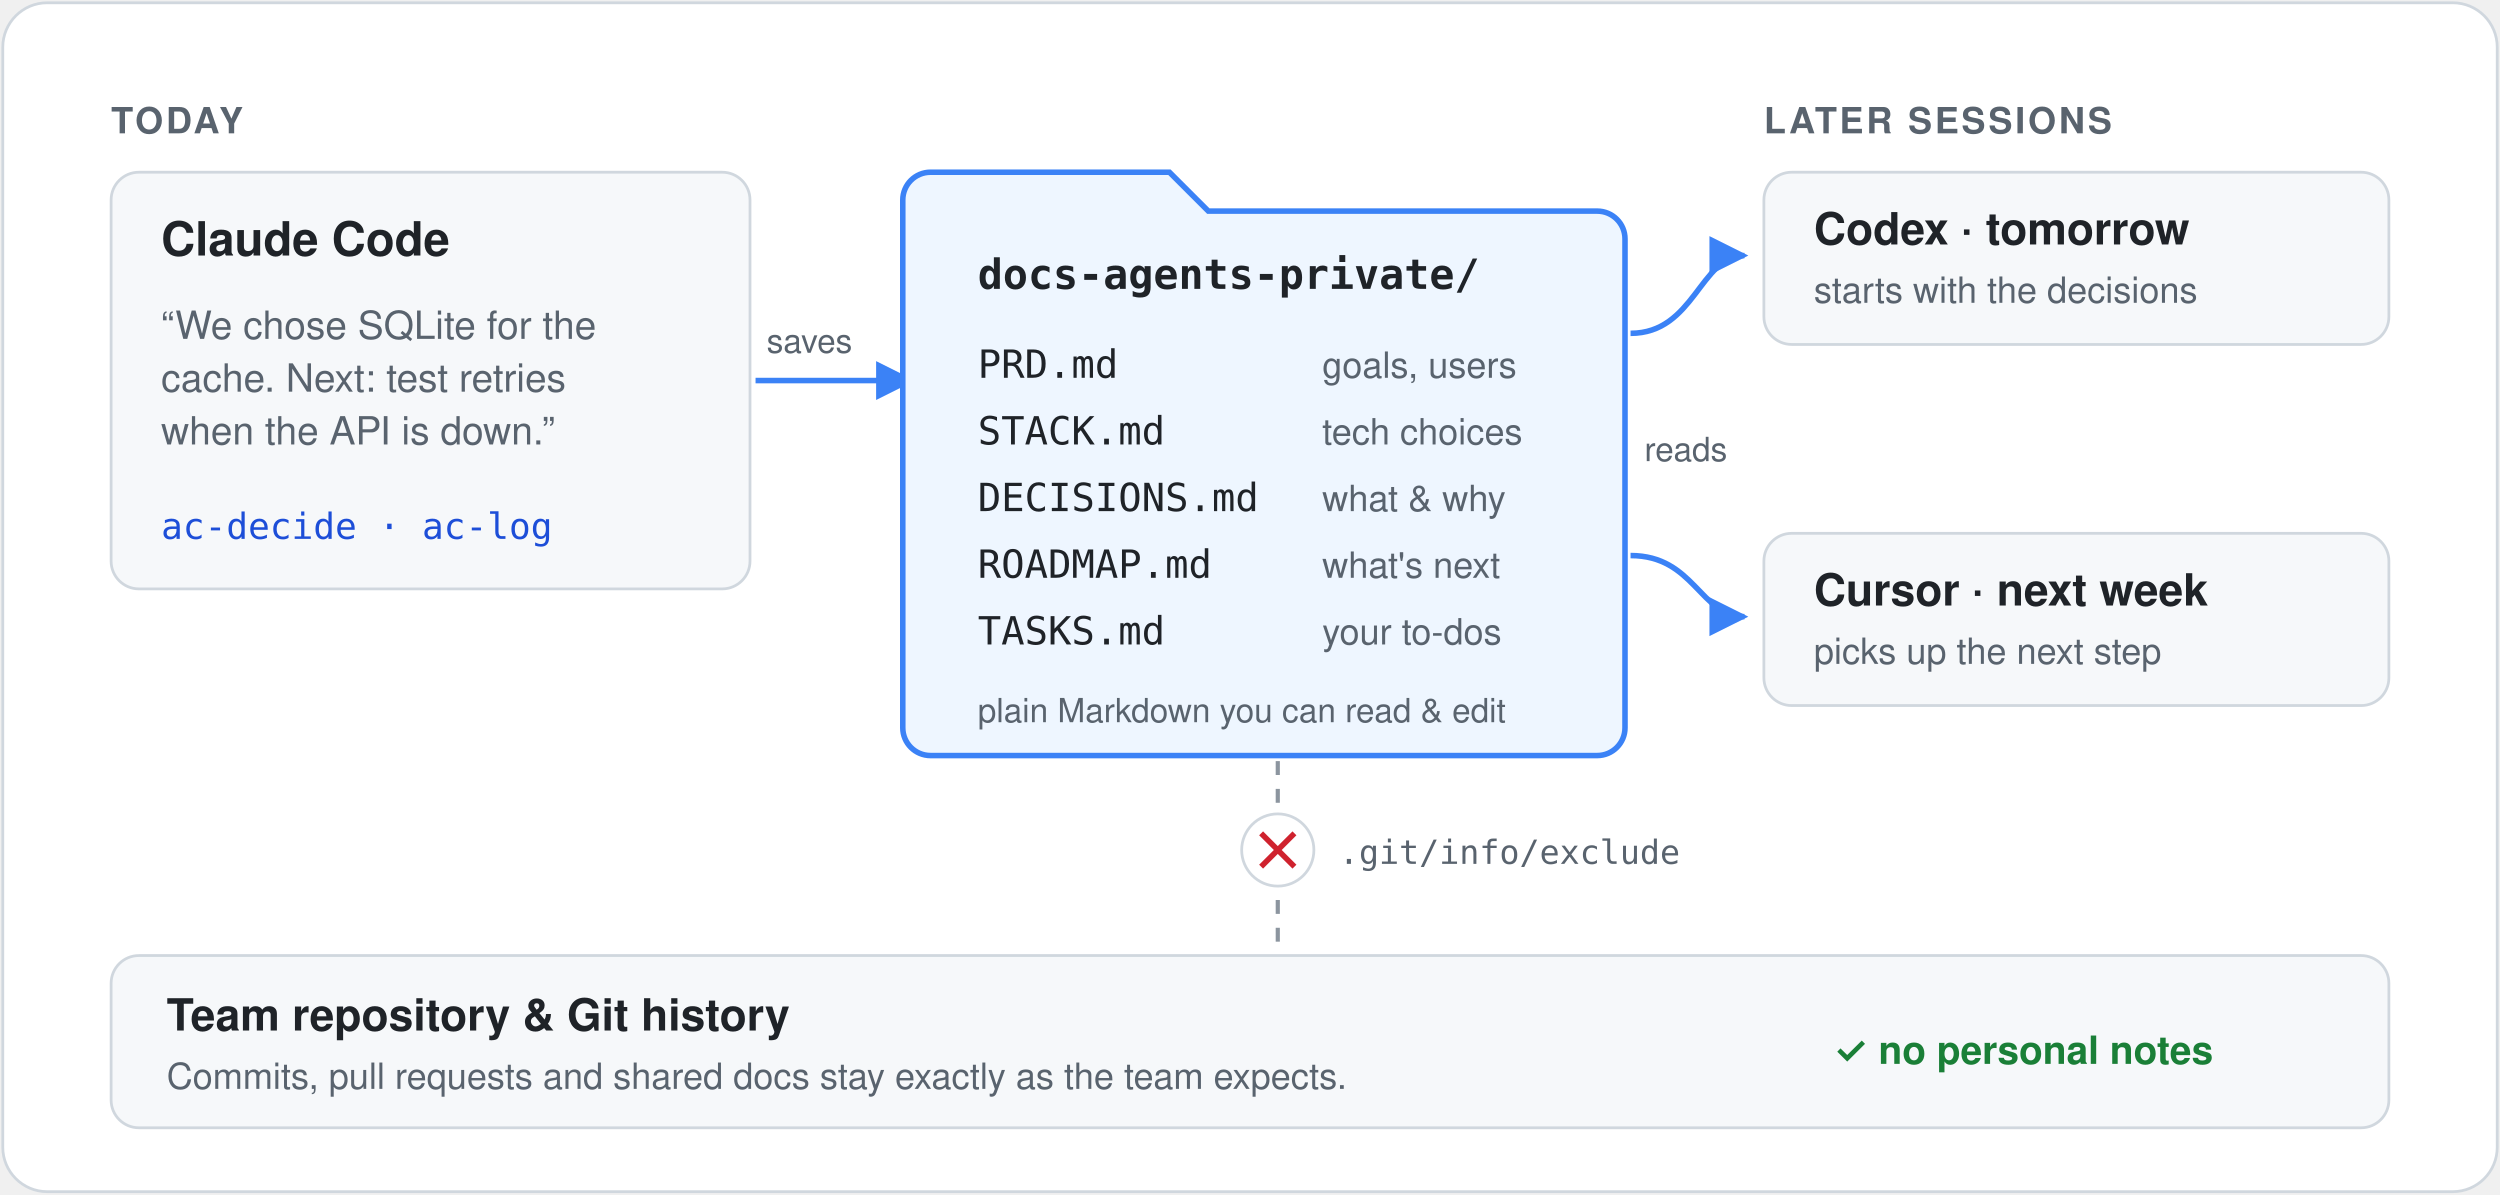
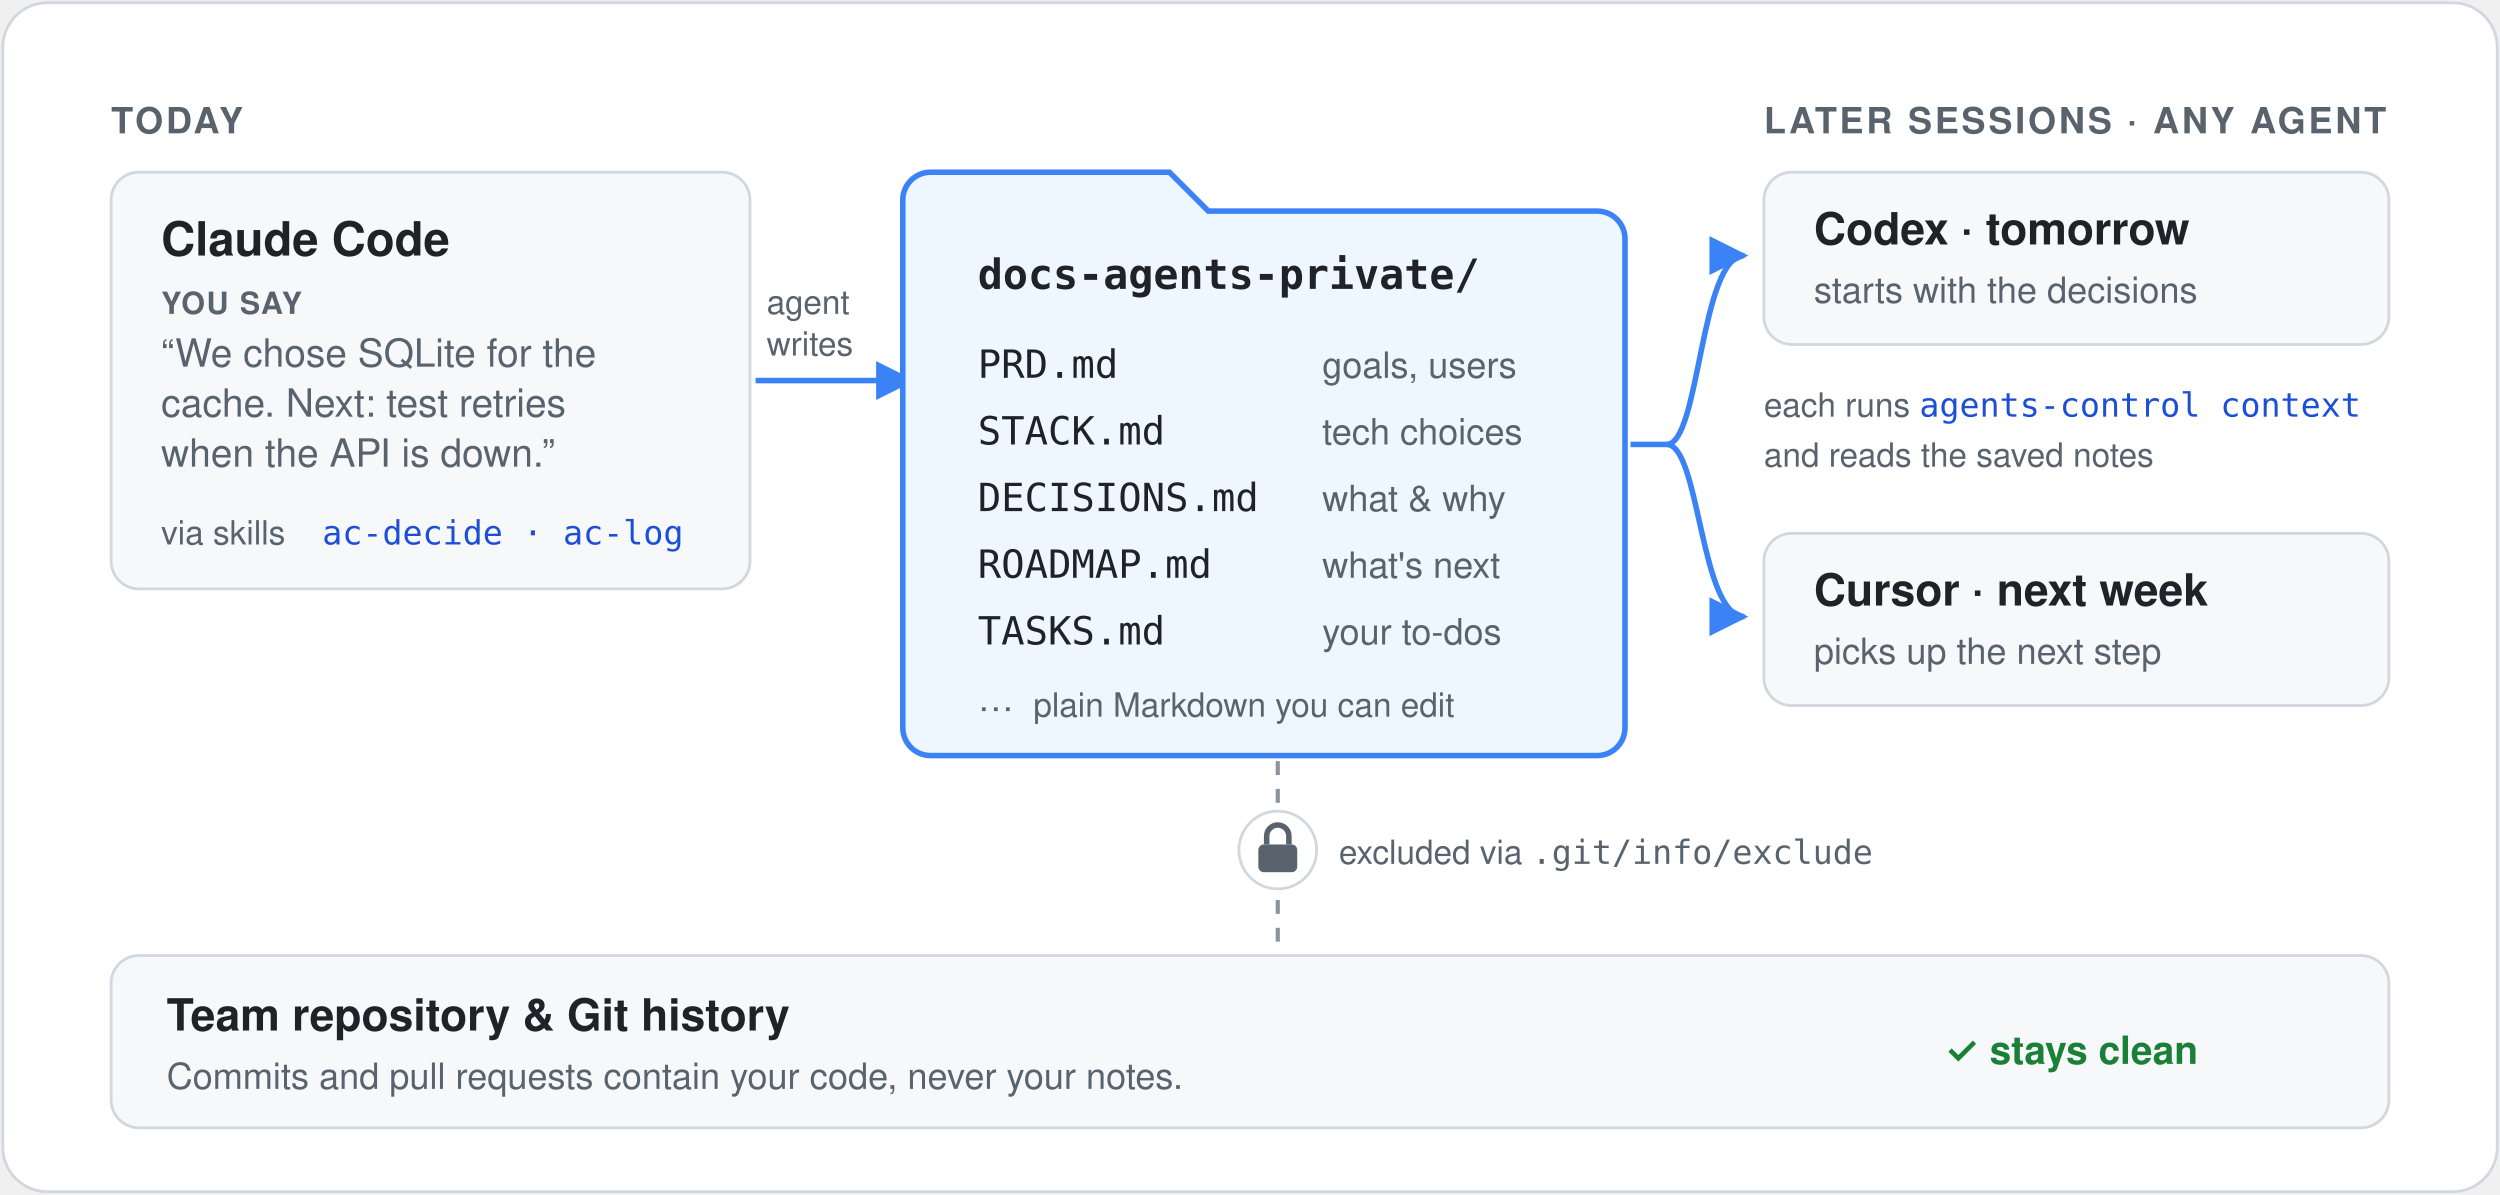
<svg xmlns="http://www.w3.org/2000/svg" viewBox="0 0 900 430" width="900" height="430" role="img" aria-labelledby="title desc">
  <style>
    .bg{fill:#ffffff;stroke:#d0d7de}
    .card{fill:#f6f8fa;stroke:#d0d7de}
    .folder{fill:#eef6ff;stroke:#3b82f6}
    .git{fill:#f6f8fa;stroke:#d0d7de}
    .t{fill:#1f2328;font-family:-apple-system,BlinkMacSystemFont,"Segoe UI",Helvetica,Arial,sans-serif}
    .m{fill:#59636e;font-family:-apple-system,BlinkMacSystemFont,"Segoe UI",Helvetica,Arial,sans-serif}
    .mono{font-family:ui-monospace,SFMono-Regular,Menlo,Consolas,monospace}
    .accent{fill:#1d4ed8}
    .arrow{stroke:#3b82f6;stroke-width:2;fill:none}
    .head{fill:#3b82f6}
-     .block{stroke:#cf222e;stroke-width:2;fill:none}
+     .lockbody{fill:#59636e}.lockshackle{stroke:#59636e;stroke-width:2;fill:none}
    .dash{stroke:#8c959f;stroke-width:1.5;stroke-dasharray:5 5;fill:none}
    .ok{fill:#1a7f37;font-family:-apple-system,BlinkMacSystemFont,"Segoe UI",Helvetica,Arial,sans-serif}
    @media (prefers-color-scheme: dark){
      .bg{fill:#0d1117;stroke:#30363d}
      .card,.git{fill:#161b22;stroke:#30363d}
      .folder{fill:#0f2240;stroke:#4c8dff}
      .t{fill:#e6edf3}
      .m{fill:#9198a1}
      .accent{fill:#79b8ff}
      .arrow{stroke:#4c8dff}
      .head{fill:#4c8dff}
-       .block{stroke:#ff7b72}
+       .lockbody{fill:#9198a1}.lockshackle{stroke:#9198a1}
      .dash{stroke:#6e7681}
      .ok{fill:#3fb950}
    }
  </style>
  <defs>
    <marker id="a" viewBox="0 0 10 10" refX="9" refY="5" markerWidth="7" markerHeight="7" orient="auto-start-reverse">
      <path class="head" d="M0 0L10 5L0 10z" />
    </marker>
  </defs>
  <rect class="bg" x="1" y="1" width="898" height="428" rx="16" />
  <text class="m" x="40" y="48" font-size="13" font-weight="600" letter-spacing="1">TODAY</text>
  <rect class="card" x="40" y="62" width="230" height="150" rx="10" />
  <text class="t" x="58" y="92" font-size="17" font-weight="600">Claude Code</text>
-   <text class="m" x="58" y="122" font-size="14">“We chose SQLite for the</text>
-   <text class="m" x="58" y="141" font-size="14">cache. Next: test retries</text>
-   <text class="m" x="58" y="160" font-size="14">when the API is down.”</text>
-   <text class="accent mono" x="58" y="194" font-size="13">ac-decide · ac-log</text>
+   <text class="m" x="58" y="113" font-size="11" font-weight="600" letter-spacing="0.5">YOU SAY</text>
+   <text class="m" x="58" y="132" font-size="14">“We chose SQLite for the</text>
+   <text class="m" x="58" y="150" font-size="14">cache. Next: test retries</text>
+   <text class="m" x="58" y="168" font-size="14">when the API is down.”</text>
+   <text class="m" x="58" y="196" font-size="12">via skills</text>
+   <text class="accent mono" x="116" y="196" font-size="12">ac-decide · ac-log</text>
  <path class="arrow" d="M272 137 H328" marker-end="url(#a)" />
-   <text class="m" x="276" y="127" font-size="12">saves</text>
+   <text class="m" x="276" y="113" font-size="12">agent</text>
+   <text class="m" x="276" y="128" font-size="12">writes</text>
  <path class="folder" d="M335 62 h86 l14 14 h140 a10 10 0 0 1 10 10 v176 a10 10 0 0 1 -10 10 h-240 a10 10 0 0 1 -10 -10 v-190 a10 10 0 0 1 10 -10z" stroke-width="2" />
  <text class="t mono" x="352" y="104" font-size="15" font-weight="700">docs-agents-private/</text>
  <text class="t mono" x="352" y="136" font-size="14">PRD.md</text>
  <text class="m" x="476" y="136" font-size="13">goals, users</text>
  <text class="t mono" x="352" y="160" font-size="14">STACK.md</text>
  <text class="m" x="476" y="160" font-size="13">tech choices</text>
  <text class="t mono" x="352" y="184" font-size="14">DECISIONS.md</text>
  <text class="m" x="476" y="184" font-size="13">what &amp; why</text>
  <text class="t mono" x="352" y="208" font-size="14">ROADMAP.md</text>
  <text class="m" x="476" y="208" font-size="13">what's next</text>
  <text class="t mono" x="352" y="232" font-size="14">TASKS.md</text>
  <text class="m" x="476" y="232" font-size="13">your to-dos</text>
-   <text class="m" x="352" y="260" font-size="12">plain Markdown you can read &amp; edit</text>
-   <path class="arrow" d="M587 120 C610 120 612 92 628 92" marker-end="url(#a)" />
-   <path class="arrow" d="M587 200 C610 200 612 222 628 222" marker-end="url(#a)" />
-   <text class="m" x="592" y="166" font-size="12">reads</text>
-   <text class="m" x="635" y="48" font-size="13" font-weight="600" letter-spacing="1">LATER SESSIONS</text>
+   <text class="m" x="352" y="256" font-size="13">…</text>
+   <text class="m" x="372" y="258" font-size="12">plain Markdown you can edit</text>
+   <path class="arrow" d="M587 160 H600 C612 160 612 92 628 92" marker-end="url(#a)" />
+   <path class="arrow" d="M600 160 C612 160 612 222 628 222" marker-end="url(#a)" />
+   <text class="m" x="635" y="48" font-size="13" font-weight="600" letter-spacing="1">LATER SESSIONS · ANY AGENT</text>
  <rect class="card" x="635" y="62" width="225" height="62" rx="10" />
  <text class="t" x="653" y="88" font-size="16" font-weight="600">Codex · tomorrow</text>
  <text class="m" x="653" y="109" font-size="13">starts with the decisions</text>
  <rect class="card" x="635" y="192" width="225" height="62" rx="10" />
  <text class="t" x="653" y="218" font-size="16" font-weight="600">Cursor · next week</text>
  <text class="m" x="653" y="239" font-size="13">picks up the next step</text>
+   <text class="m" x="635" y="150" font-size="12">each runs <tspan class="accent mono">agents-control context</tspan>
+   </text>
+   <text class="m" x="635" y="168" font-size="12">and reads the saved notes</text>
  <path class="dash" d="M460 274 V340" />
  <g transform="translate(460 306)">
-     <circle r="13" class="bg" />
-     <path class="block" d="M-6 -6 L6 6 M6 -6 L-6 6" />
+     <circle r="14" class="bg" />
+     <rect class="lockbody" x="-7" y="-2" width="14" height="10" rx="2" />
+     <path class="lockshackle" d="M-4 -2 V-5 a4 4 0 0 1 8 0 V-2" />
  </g>
-   <text class="m mono" x="482" y="311" font-size="12">.git/info/exclude</text>
+   <text class="m" x="482" y="311" font-size="12">excluded via <tspan class="mono">.git/info/exclude</tspan>
+   </text>
  <rect class="git" x="40" y="344" width="820" height="62" rx="10" />
  <text class="t" x="60" y="371" font-size="16" font-weight="600">Team repository &amp; Git history</text>
-   <text class="m" x="60" y="392" font-size="13">Commits, pull requests and shared docs stay exactly as the team expects.</text>
-   <text class="ok" x="660" y="383" font-size="14" font-weight="600">✓ no personal notes</text>
+   <text class="m" x="60" y="392" font-size="13">Commits and pull requests contain your code, never your notes.</text>
+   <text class="ok" x="700" y="383" font-size="14" font-weight="600">✓ stays clean</text>
</svg>
